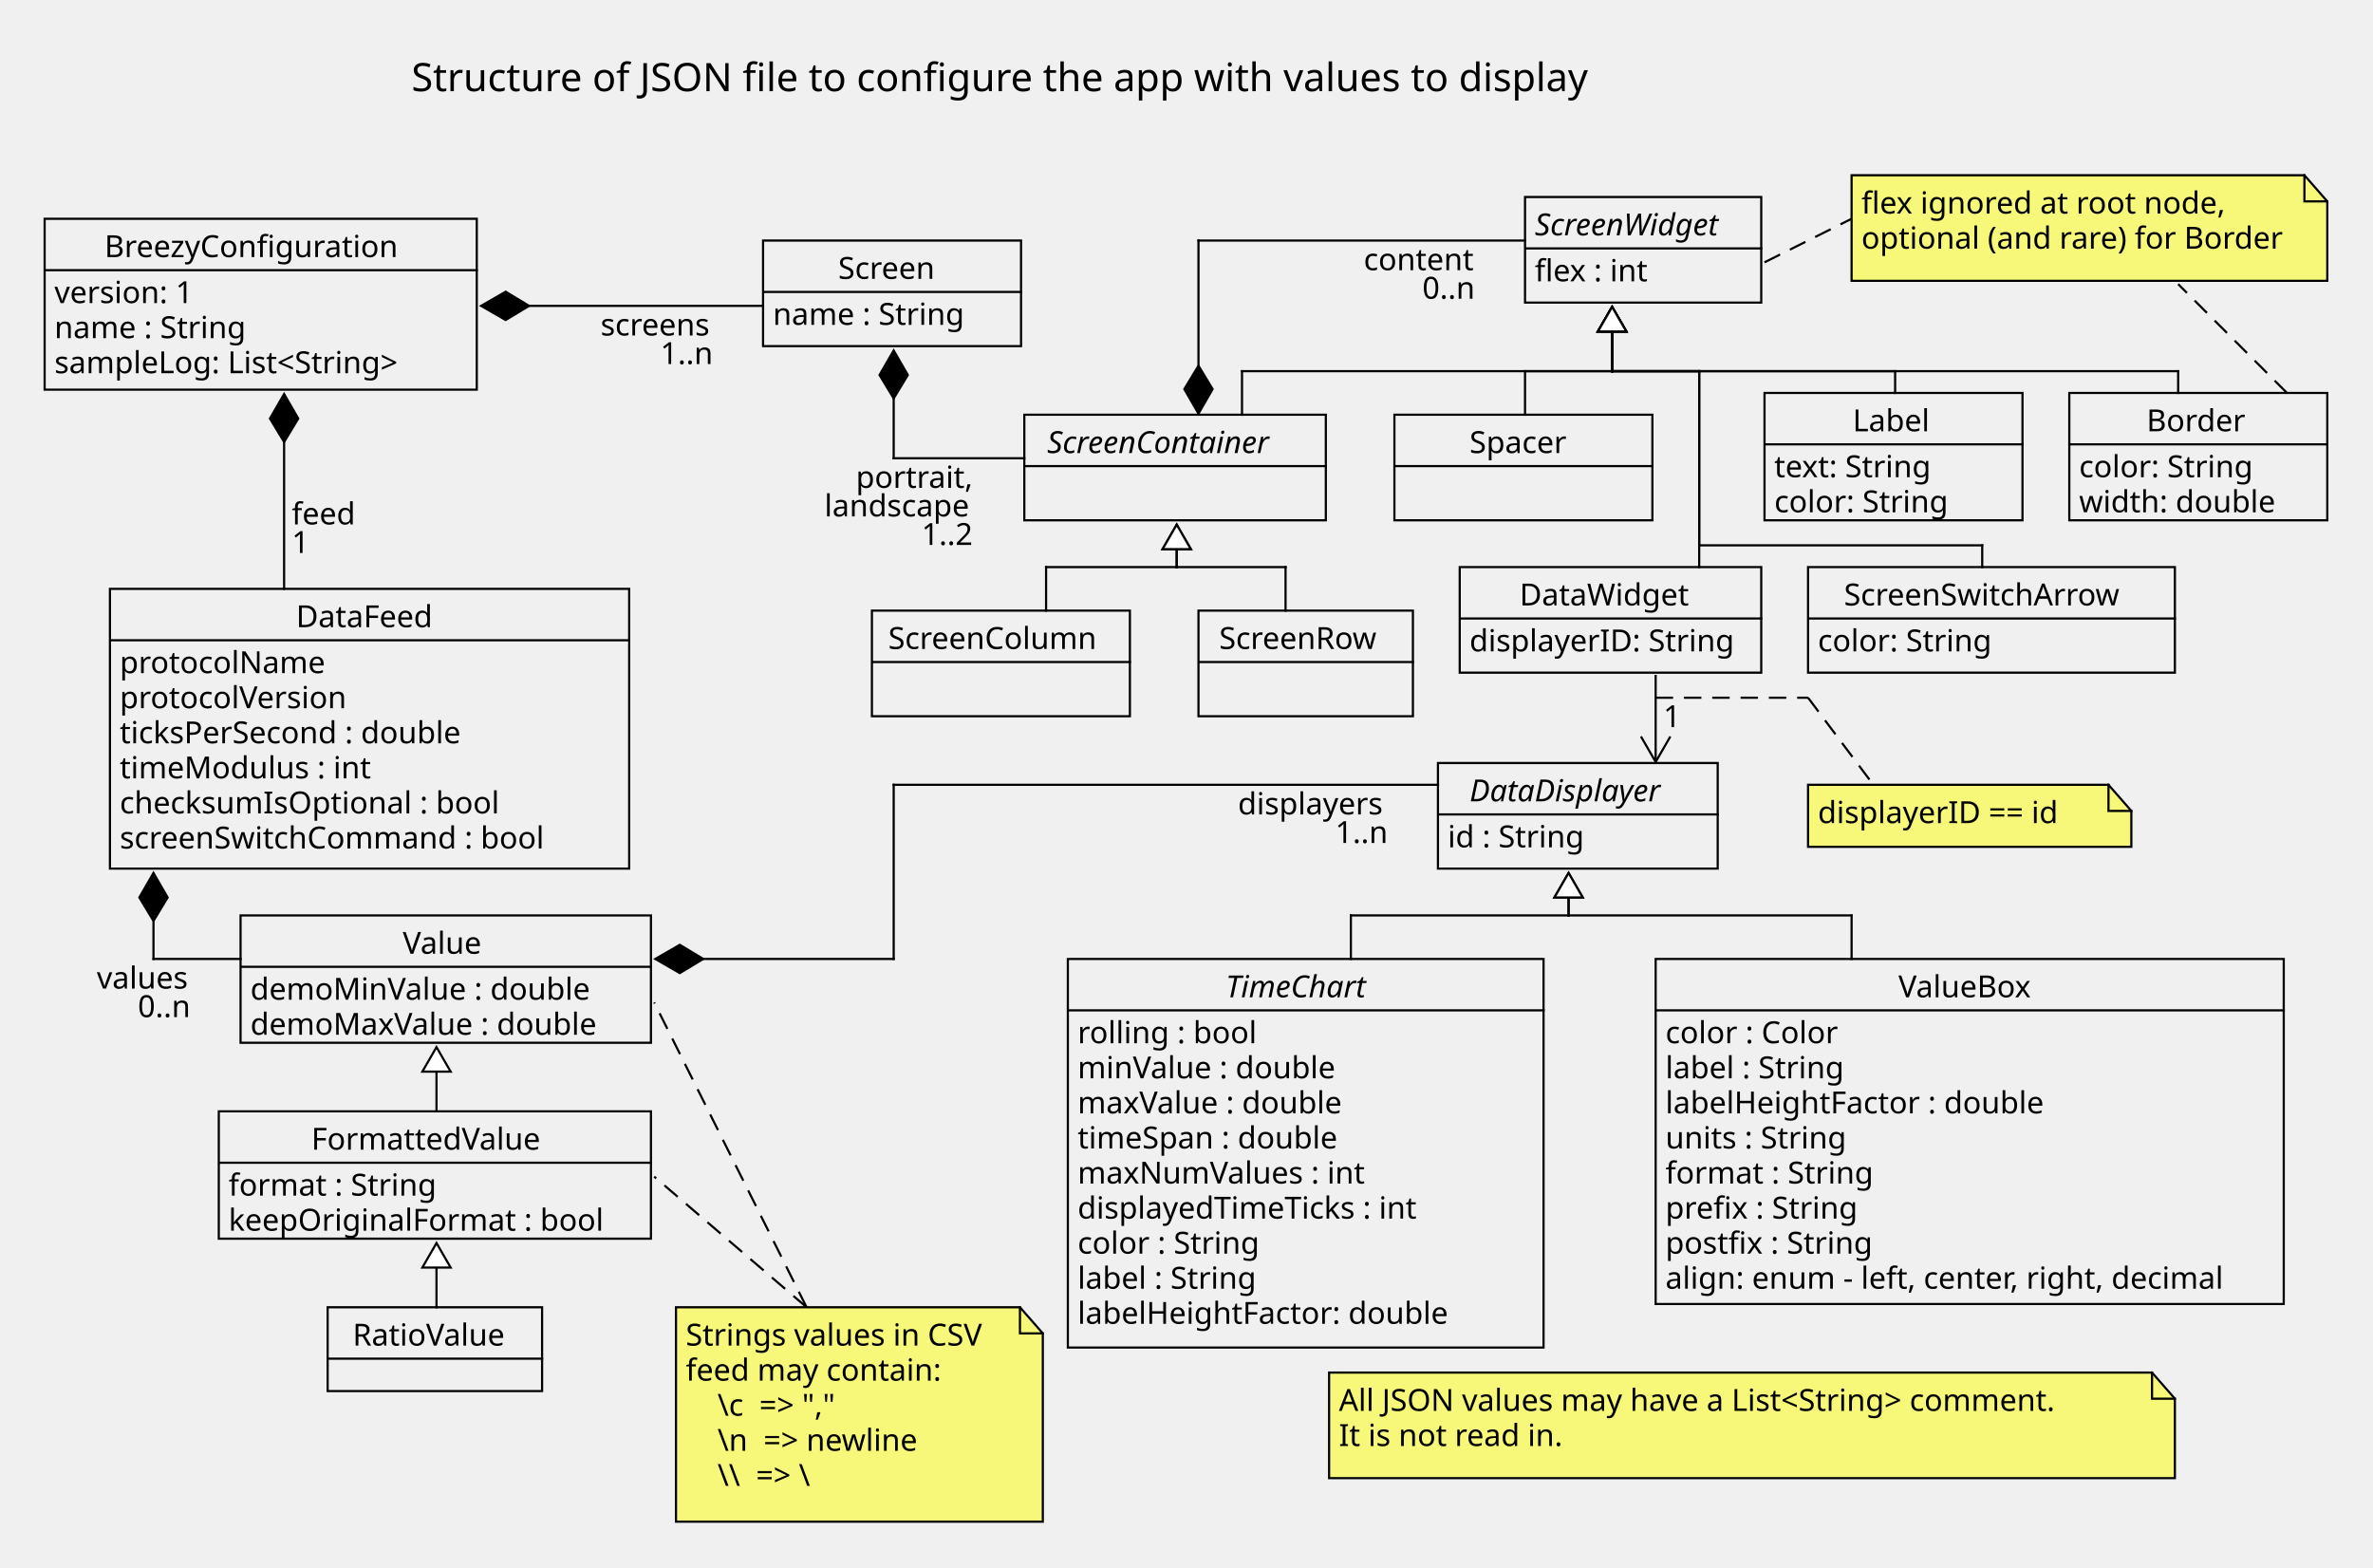
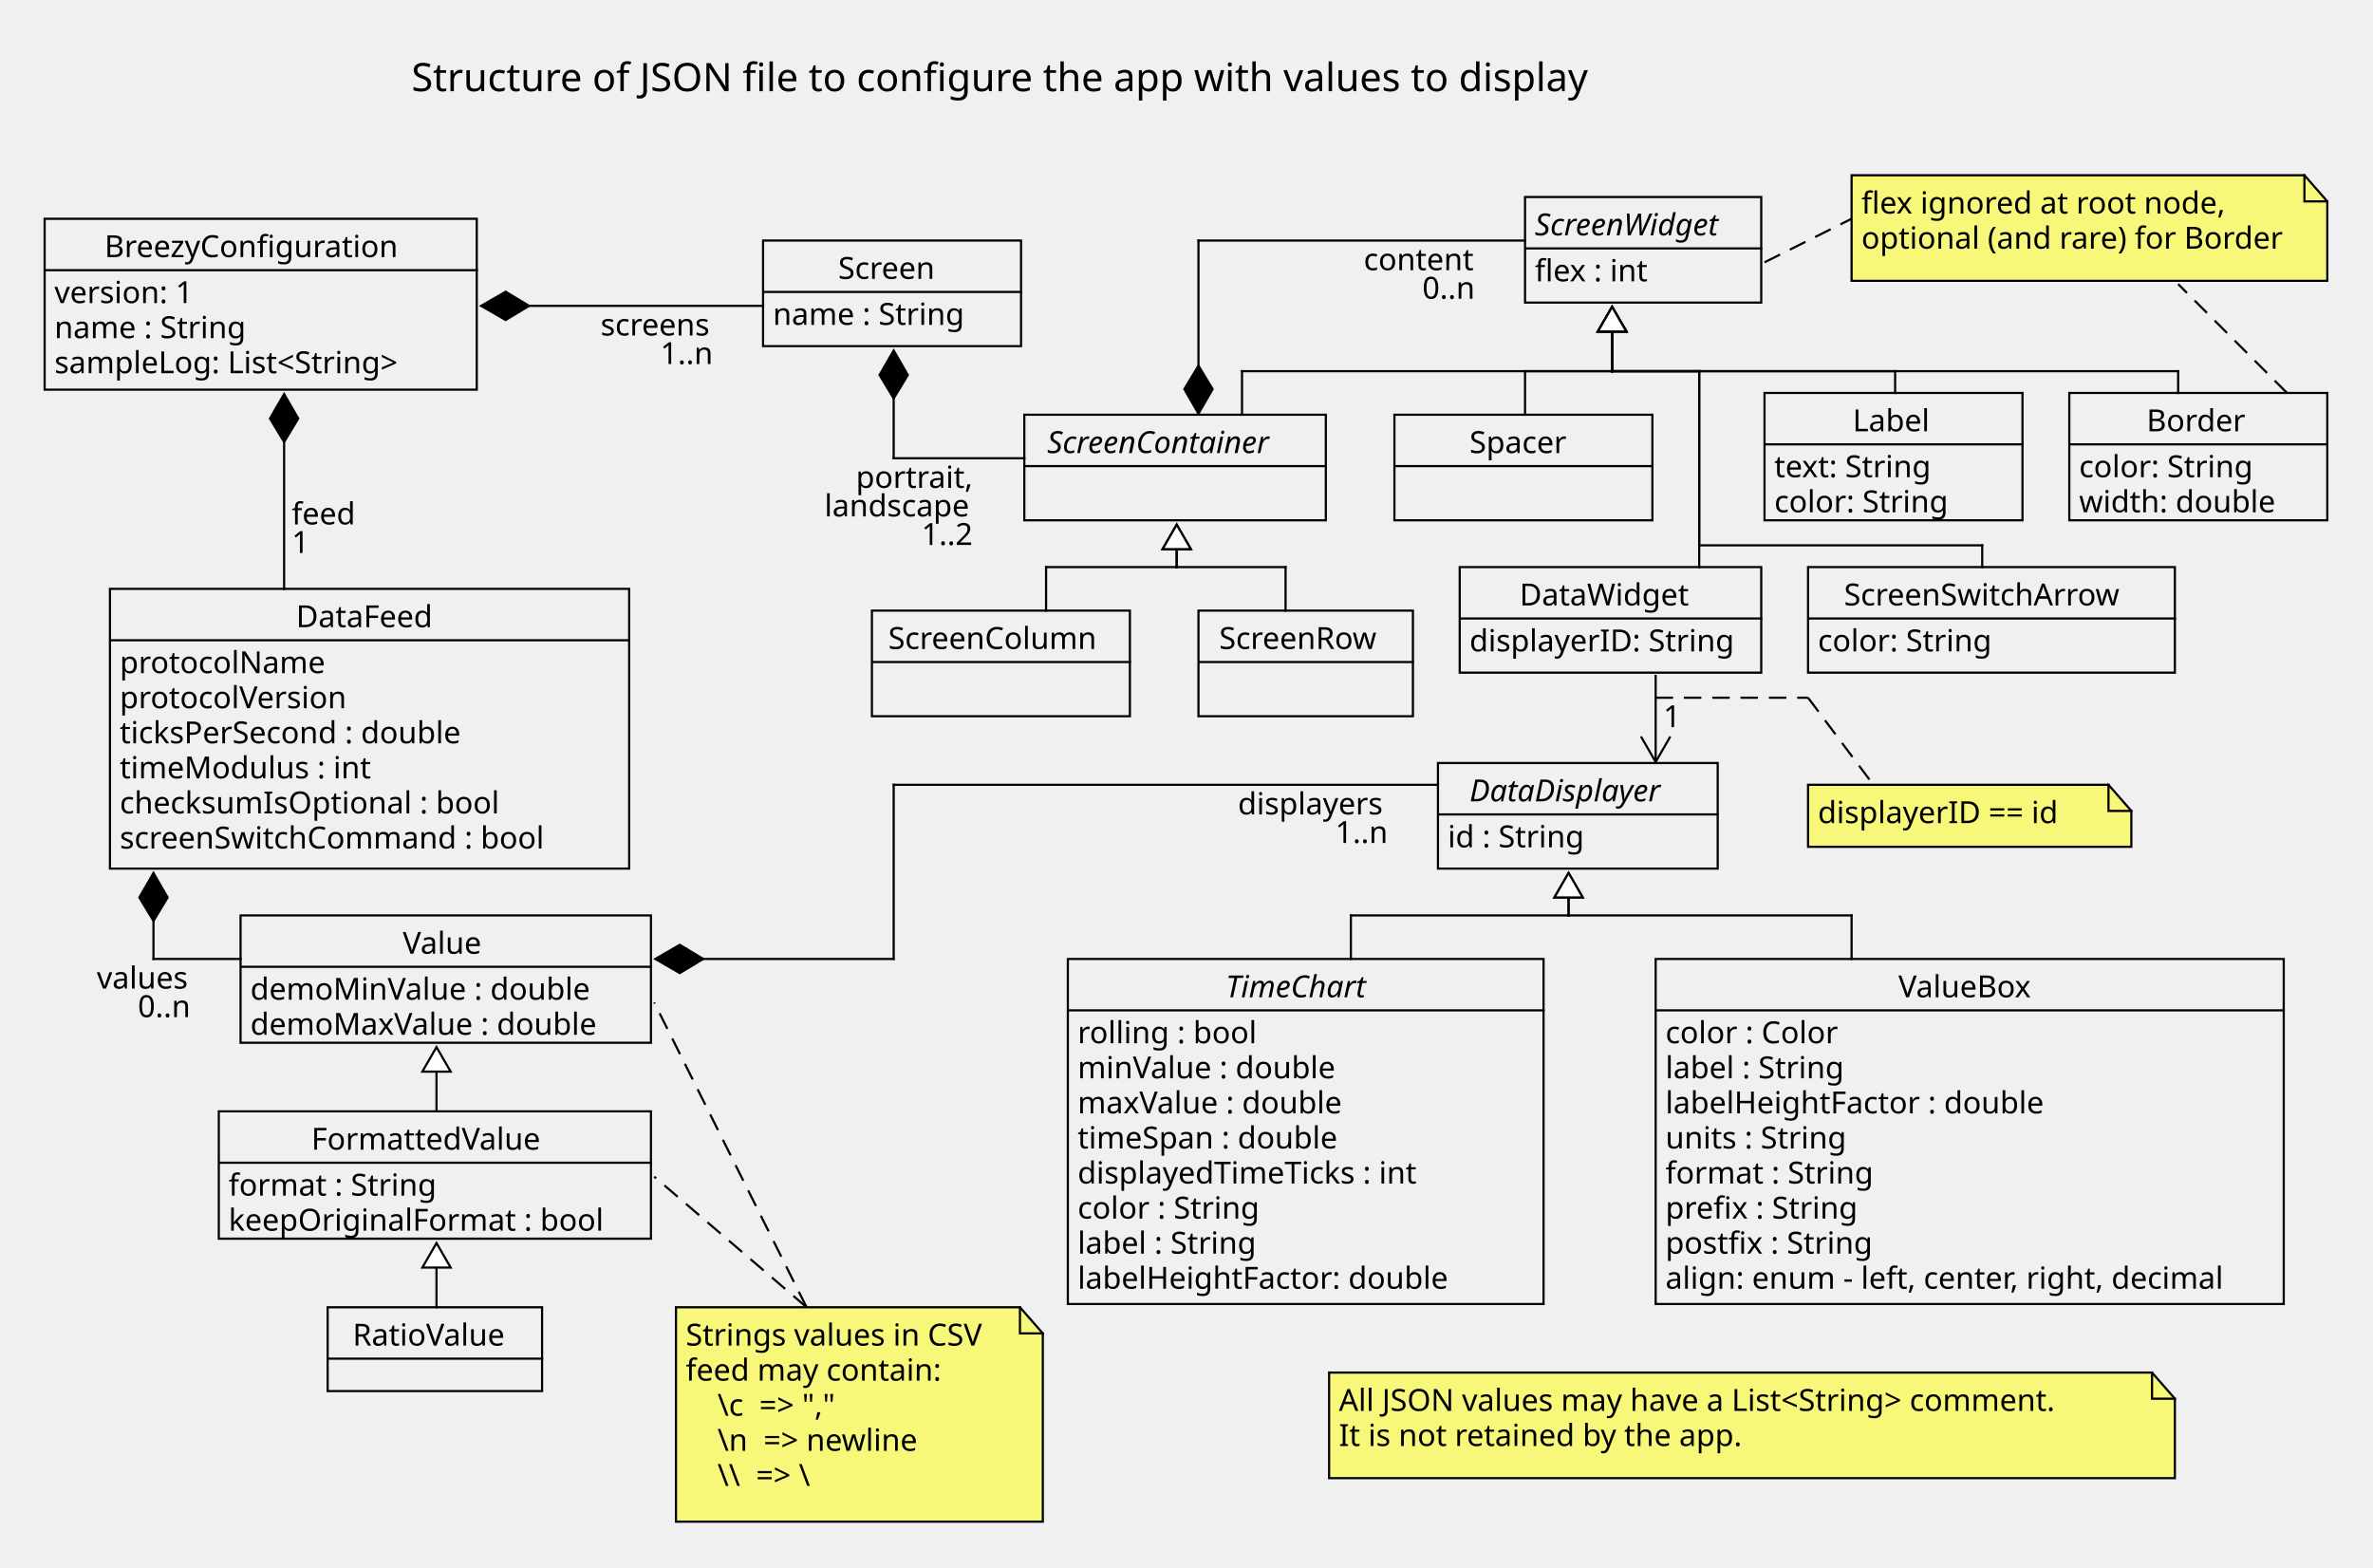
<svg xmlns="http://www.w3.org/2000/svg" fill-opacity="1" color-rendering="auto" color-interpolation="auto" text-rendering="auto" stroke="black" stroke-linecap="square" width="1090" stroke-miterlimit="10" shape-rendering="auto" stroke-opacity="1" fill="black" stroke-dasharray="none" font-weight="normal" stroke-width="1" viewBox="30 0 1090 720" height="720" font-family="'Dialog'" font-style="normal" stroke-linejoin="miter" font-size="12px" stroke-dashoffset="0" image-rendering="auto">
  <defs id="genericDefs" />
  <g>
    <defs id="defs1">
      <clipPath clipPathUnits="userSpaceOnUse" id="clipPath1">
        <path d="M0 0 L2147483647 0 L2147483647 2147483647 L0 2147483647 L0 0 Z" />
      </clipPath>
      <clipPath clipPathUnits="userSpaceOnUse" id="clipPath2">
        <path d="M0 0 L0 100 L170 100 L170 0 Z" />
      </clipPath>
      <clipPath clipPathUnits="userSpaceOnUse" id="clipPath3">
        <path d="M0 0 L0 60 L120 60 L120 0 Z" />
      </clipPath>
      <clipPath clipPathUnits="userSpaceOnUse" id="clipPath4">
        <path d="M0 0 L0 50 L390 50 L390 0 Z" />
      </clipPath>
      <clipPath clipPathUnits="userSpaceOnUse" id="clipPath5">
        <path d="M0 0 L0 60 L190 60 L190 0 Z" />
      </clipPath>
      <clipPath clipPathUnits="userSpaceOnUse" id="clipPath6">
        <path d="M0 0 L0 50 L170 50 L170 0 Z" />
      </clipPath>
      <clipPath clipPathUnits="userSpaceOnUse" id="clipPath7">
        <path d="M0 0 L0 30 L150 30 L150 0 Z" />
      </clipPath>
      <clipPath clipPathUnits="userSpaceOnUse" id="clipPath8">
        <path d="M0 0 L0 40 L100 40 L100 0 Z" />
      </clipPath>
      <clipPath clipPathUnits="userSpaceOnUse" id="clipPath9">
        <path d="M0 0 L0 50 L140 50 L140 0 Z" />
      </clipPath>
      <clipPath clipPathUnits="userSpaceOnUse" id="clipPath10">
        <path d="M0 0 L0 50 L130 50 L130 0 Z" />
      </clipPath>
      <clipPath clipPathUnits="userSpaceOnUse" id="clipPath11">
        <path d="M0 0 L0 50 L220 50 L220 0 Z" />
      </clipPath>
      <clipPath clipPathUnits="userSpaceOnUse" id="clipPath12">
        <path d="M0 0 L0 50 L120 50 L120 0 Z" />
      </clipPath>
      <clipPath clipPathUnits="userSpaceOnUse" id="clipPath13">
        <path d="M0 0 L0 160 L290 160 L290 0 Z" />
      </clipPath>
      <clipPath clipPathUnits="userSpaceOnUse" id="clipPath14">
-         <path d="M0 0 L0 180 L220 180 L220 0 Z" />
+         <path d="M0 0 L0 160 L220 160 L220 0 Z" />
      </clipPath>
      <clipPath clipPathUnits="userSpaceOnUse" id="clipPath15">
        <path d="M0 0 L0 50 L100 50 L100 0 Z" />
      </clipPath>
      <clipPath clipPathUnits="userSpaceOnUse" id="clipPath16">
        <path d="M0 0 L0 50 L110 50 L110 0 Z" />
      </clipPath>
      <clipPath clipPathUnits="userSpaceOnUse" id="clipPath17">
        <path d="M0 0 L0 60 L200 60 L200 0 Z" />
      </clipPath>
      <clipPath clipPathUnits="userSpaceOnUse" id="clipPath18">
        <path d="M0 0 L0 130 L240 130 L240 0 Z" />
      </clipPath>
      <clipPath clipPathUnits="userSpaceOnUse" id="clipPath19">
        <path d="M0 0 L0 40 L680 40 L680 0 Z" />
      </clipPath>
      <clipPath clipPathUnits="userSpaceOnUse" id="clipPath20">
        <path d="M0 0 L0 80 L200 80 L200 0 Z" />
      </clipPath>
      <clipPath clipPathUnits="userSpaceOnUse" id="clipPath21">
        <path d="M0 0 L0 90 L100 90 L100 0 Z" />
      </clipPath>
      <clipPath clipPathUnits="userSpaceOnUse" id="clipPath22">
        <path d="M0 0 L0 170 L100 170 L100 0 Z" />
      </clipPath>
      <clipPath clipPathUnits="userSpaceOnUse" id="clipPath23">
        <path d="M0 0 L0 80 L80 80 L80 0 Z" />
      </clipPath>
      <clipPath clipPathUnits="userSpaceOnUse" id="clipPath24">
        <path d="M0 0 L0 70 L290 70 L290 0 Z" />
      </clipPath>
      <clipPath clipPathUnits="userSpaceOnUse" id="clipPath25">
        <path d="M0 0 L0 60 L30 60 L30 0 Z" />
      </clipPath>
      <clipPath clipPathUnits="userSpaceOnUse" id="clipPath26">
        <path d="M0 0 L0 150 L200 150 L200 0 Z" />
      </clipPath>
      <clipPath clipPathUnits="userSpaceOnUse" id="clipPath27">
        <path d="M0 0 L0 70 L130 70 L130 0 Z" />
      </clipPath>
      <clipPath clipPathUnits="userSpaceOnUse" id="clipPath28">
        <path d="M0 0 L0 150 L70 150 L70 0 Z" />
      </clipPath>
      <clipPath clipPathUnits="userSpaceOnUse" id="clipPath29">
        <path d="M0 0 L0 70 L40 70 L40 0 Z" />
      </clipPath>
      <clipPath clipPathUnits="userSpaceOnUse" id="clipPath30">
        <path d="M0 0 L0 110 L390 110 L390 0 Z" />
      </clipPath>
      <clipPath clipPathUnits="userSpaceOnUse" id="clipPath31">
        <path d="M0 0 L0 70 L160 70 L160 0 Z" />
      </clipPath>
      <clipPath clipPathUnits="userSpaceOnUse" id="clipPath32">
        <path d="M0 0 L0 50 L70 50 L70 0 Z" />
      </clipPath>
      <clipPath clipPathUnits="userSpaceOnUse" id="clipPath33">
        <path d="M0 0 L0 80 L70 80 L70 0 Z" />
      </clipPath>
      <clipPath clipPathUnits="userSpaceOnUse" id="clipPath34">
        <path d="M0 0 L0 110 L120 110 L120 0 Z" />
      </clipPath>
      <clipPath clipPathUnits="userSpaceOnUse" id="clipPath35">
        <path d="M0 0 L0 110 L180 110 L180 0 Z" />
      </clipPath>
      <clipPath clipPathUnits="userSpaceOnUse" id="clipPath36">
        <path d="M0 0 L0 70 L80 70 L80 0 Z" />
      </clipPath>
      <clipPath clipPathUnits="userSpaceOnUse" id="clipPath37">
        <path d="M0 0 L0 70 L90 70 L90 0 Z" />
      </clipPath>
      <clipPath clipPathUnits="userSpaceOnUse" id="clipPath38">
        <path d="M0 0 L0 50 L160 50 L160 0 Z" />
      </clipPath>
      <clipPath clipPathUnits="userSpaceOnUse" id="clipPath39">
        <path d="M0 0 L0 120 L60 120 L60 0 Z" />
      </clipPath>
      <clipPath clipPathUnits="userSpaceOnUse" id="clipPath40">
        <path d="M0 0 L0 90 L90 90 L90 0 Z" />
      </clipPath>
    </defs>
    <g fill="rgb(255,255,0)" fill-opacity="0.49" transform="translate(340,600)" stroke-opacity="0.49" stroke="rgb(255,255,0)">
      <path d="M0.5 0.5 L158.5 0.5 L169 12.5 L169 99 L0.5 99 Z" stroke="none" clip-path="url(#clipPath2)" />
    </g>
    <g transform="translate(340,600)">
      <path fill="none" d="M0.5 0.5 L158.5 0.5 L169 12.5 L169 99 L0.5 99 Z" clip-path="url(#clipPath2)" />
      <path fill="none" d="M158.5 0.5 L158.5 12.5 L169 12.5" clip-path="url(#clipPath2)" />
      <text x="5" font-size="14px" y="18.109" clip-path="url(#clipPath2)" font-family="sans-serif" stroke="none" xml:space="preserve">Strings values in CSV</text>
      <text x="5" font-size="14px" y="34.219" clip-path="url(#clipPath2)" font-family="sans-serif" stroke="none" xml:space="preserve">feed may contain:</text>
      <text x="5" font-size="14px" y="50.328" clip-path="url(#clipPath2)" font-family="sans-serif" stroke="none" xml:space="preserve">    \c  =&gt; ","</text>
      <text x="5" font-size="14px" y="66.438" clip-path="url(#clipPath2)" font-family="sans-serif" stroke="none" xml:space="preserve">    \n  =&gt; newline</text>
      <text x="5" font-size="14px" y="82.547" clip-path="url(#clipPath2)" font-family="sans-serif" stroke="none" xml:space="preserve">    \\  =&gt; \</text>
    </g>
    <g fill="rgb(255,255,255)" fill-opacity="0" transform="translate(980,180)" stroke-opacity="0" stroke="rgb(255,255,255)">
      <rect x="0.5" width="118.5" height="58.5" y="0.5" clip-path="url(#clipPath3)" stroke="none" />
    </g>
    <g transform="translate(980,180)">
      <rect fill="none" x="0.5" width="118.5" height="58.5" y="0.5" clip-path="url(#clipPath3)" />
      <text x="36" font-size="14px" y="18.109" clip-path="url(#clipPath3)" font-family="sans-serif" stroke="none" xml:space="preserve">Border</text>
      <path fill="none" d="M1 24.109 L119 24.109" clip-path="url(#clipPath3)" />
      <text x="5" font-size="14px" y="39.219" clip-path="url(#clipPath3)" font-family="sans-serif" stroke="none" xml:space="preserve">color: String</text>
      <text x="5" font-size="14px" y="55.328" clip-path="url(#clipPath3)" font-family="sans-serif" stroke="none" xml:space="preserve">width: double</text>
    </g>
    <g fill="rgb(255,255,0)" fill-opacity="0.49" transform="translate(640,630)" stroke-opacity="0.49" stroke="rgb(255,255,0)">
      <path d="M0.5 0.5 L378.5 0.5 L389 12.5 L389 49 L0.5 49 Z" stroke="none" clip-path="url(#clipPath4)" />
    </g>
    <g transform="translate(640,630)">
      <path fill="none" d="M0.5 0.5 L378.5 0.5 L389 12.5 L389 49 L0.5 49 Z" clip-path="url(#clipPath4)" />
      <path fill="none" d="M378.5 0.5 L378.5 12.5 L389 12.5" clip-path="url(#clipPath4)" />
      <text x="5" font-size="14px" y="18.109" clip-path="url(#clipPath4)" font-family="sans-serif" stroke="none" xml:space="preserve">All JSON values may have a List&lt;String&gt; comment.</text>
-       <text x="5" font-size="14px" y="34.219" clip-path="url(#clipPath4)" font-family="sans-serif" stroke="none" xml:space="preserve">It is not read in.</text>
+       <text x="5" font-size="14px" y="34.219" clip-path="url(#clipPath4)" font-family="sans-serif" stroke="none" xml:space="preserve">It is not retained by the app.</text>
    </g>
    <g fill="rgb(255,255,255)" fill-opacity="0" transform="translate(140,420)" stroke-opacity="0" stroke="rgb(255,255,255)">
      <rect x="0.5" width="188.5" height="58.5" y="0.5" clip-path="url(#clipPath5)" stroke="none" />
    </g>
    <g transform="translate(140,420)">
      <rect fill="none" x="0.5" width="188.5" height="58.5" y="0.5" clip-path="url(#clipPath5)" />
      <text x="75" font-size="14px" y="18.109" clip-path="url(#clipPath5)" font-family="sans-serif" stroke="none" xml:space="preserve">Value</text>
      <path fill="none" d="M1 24.109 L189 24.109" clip-path="url(#clipPath5)" />
      <text x="5" font-size="14px" y="39.219" clip-path="url(#clipPath5)" font-family="sans-serif" stroke="none" xml:space="preserve">demoMinValue : double</text>
      <text x="5" font-size="14px" y="55.328" clip-path="url(#clipPath5)" font-family="sans-serif" stroke="none" xml:space="preserve">demoMaxValue : double</text>
    </g>
    <g fill="rgb(255,255,255)" fill-opacity="0" transform="translate(860,260)" stroke-opacity="0" stroke="rgb(255,255,255)">
      <rect x="0.5" width="168.5" height="48.5" y="0.5" clip-path="url(#clipPath6)" stroke="none" />
    </g>
    <g transform="translate(860,260)">
      <rect fill="none" x="0.5" width="168.5" height="48.5" y="0.5" clip-path="url(#clipPath6)" />
      <text x="17" font-size="14px" y="18.109" clip-path="url(#clipPath6)" font-family="sans-serif" stroke="none" xml:space="preserve">ScreenSwitchArrow</text>
      <path fill="none" d="M1 24.109 L169 24.109" clip-path="url(#clipPath6)" />
      <text x="5" font-size="14px" y="39.219" clip-path="url(#clipPath6)" font-family="sans-serif" stroke="none" xml:space="preserve">color: String</text>
    </g>
    <g fill="rgb(255,255,0)" fill-opacity="0.49" transform="translate(860,360)" stroke-opacity="0.49" stroke="rgb(255,255,0)">
      <path d="M0.5 0.5 L138.5 0.5 L149 12.5 L149 29 L0.5 29 Z" stroke="none" clip-path="url(#clipPath7)" />
    </g>
    <g transform="translate(860,360)">
      <path fill="none" d="M0.5 0.5 L138.5 0.5 L149 12.5 L149 29 L0.5 29 Z" clip-path="url(#clipPath7)" />
      <path fill="none" d="M138.5 0.5 L138.5 12.5 L149 12.5" clip-path="url(#clipPath7)" />
      <text x="5" font-size="14px" y="18.109" clip-path="url(#clipPath7)" font-family="sans-serif" stroke="none" xml:space="preserve">displayerID == id</text>
    </g>
    <g fill="rgb(255,255,255)" fill-opacity="0" transform="translate(180,600)" stroke-opacity="0" stroke="rgb(255,255,255)">
      <rect x="0.5" width="98.5" height="38.5" y="0.5" clip-path="url(#clipPath8)" stroke="none" />
    </g>
    <g transform="translate(180,600)">
      <rect fill="none" x="0.5" width="98.5" height="38.5" y="0.5" clip-path="url(#clipPath8)" />
      <text x="12" font-size="14px" y="18.109" clip-path="url(#clipPath8)" font-family="sans-serif" stroke="none" xml:space="preserve">RatioValue</text>
      <path fill="none" d="M1 24.109 L99 24.109" clip-path="url(#clipPath8)" />
    </g>
    <g fill="rgb(255,255,255)" fill-opacity="0" transform="translate(700,260)" stroke-opacity="0" stroke="rgb(255,255,255)">
      <rect x="0.5" width="138.5" height="48.5" y="0.5" clip-path="url(#clipPath9)" stroke="none" />
    </g>
    <g transform="translate(700,260)">
      <rect fill="none" x="0.5" width="138.5" height="48.5" y="0.5" clip-path="url(#clipPath9)" />
      <text x="28" font-size="14px" y="18.109" clip-path="url(#clipPath9)" font-family="sans-serif" stroke="none" xml:space="preserve">DataWidget</text>
      <path fill="none" d="M1 24.109 L139 24.109" clip-path="url(#clipPath9)" />
      <text x="5" font-size="14px" y="39.219" clip-path="url(#clipPath9)" font-family="sans-serif" stroke="none" xml:space="preserve">displayerID: String</text>
    </g>
    <g fill="rgb(255,255,255)" fill-opacity="0" transform="translate(690,350)" stroke-opacity="0" stroke="rgb(255,255,255)">
      <rect x="0.5" width="128.5" height="48.5" y="0.5" clip-path="url(#clipPath10)" stroke="none" />
    </g>
    <g transform="translate(690,350)">
      <rect fill="none" x="0.5" width="128.5" height="48.5" y="0.5" clip-path="url(#clipPath10)" />
      <text x="15" font-size="14px" y="18.109" clip-path="url(#clipPath10)" font-family="sans-serif" font-style="italic" stroke="none" xml:space="preserve">DataDisplayer</text>
      <path fill="none" d="M1 24.109 L129 24.109" clip-path="url(#clipPath10)" />
      <text x="5" font-size="14px" y="39.219" clip-path="url(#clipPath10)" font-family="sans-serif" stroke="none" xml:space="preserve">id : String</text>
    </g>
    <g fill="rgb(255,255,0)" fill-opacity="0.49" transform="translate(880,80)" stroke-opacity="0.49" stroke="rgb(255,255,0)">
      <path d="M0.5 0.5 L208.5 0.5 L219 12.5 L219 49 L0.5 49 Z" stroke="none" clip-path="url(#clipPath11)" />
    </g>
    <g transform="translate(880,80)">
      <path fill="none" d="M0.5 0.5 L208.5 0.5 L219 12.5 L219 49 L0.5 49 Z" clip-path="url(#clipPath11)" />
      <path fill="none" d="M208.5 0.5 L208.5 12.5 L219 12.5" clip-path="url(#clipPath11)" />
      <text x="5" font-size="14px" y="18.109" clip-path="url(#clipPath11)" font-family="sans-serif" stroke="none" xml:space="preserve">flex ignored at root node,</text>
      <text x="5" font-size="14px" y="34.219" clip-path="url(#clipPath11)" font-family="sans-serif" stroke="none" xml:space="preserve">optional (and rare) for Border</text>
    </g>
    <g fill="rgb(255,255,255)" fill-opacity="0" transform="translate(670,190)" stroke-opacity="0" stroke="rgb(255,255,255)">
      <rect x="0.5" width="118.5" height="48.5" y="0.5" clip-path="url(#clipPath12)" stroke="none" />
    </g>
    <g transform="translate(670,190)">
      <rect fill="none" x="0.5" width="118.5" height="48.5" y="0.5" clip-path="url(#clipPath12)" />
      <text x="35" font-size="14px" y="18.109" clip-path="url(#clipPath12)" font-family="sans-serif" stroke="none" xml:space="preserve">Spacer</text>
      <path fill="none" d="M1 24.109 L119 24.109" clip-path="url(#clipPath12)" />
    </g>
    <g fill="rgb(255,255,255)" fill-opacity="0" transform="translate(840,180)" stroke-opacity="0" stroke="rgb(255,255,255)">
      <rect x="0.5" width="118.5" height="58.5" y="0.5" clip-path="url(#clipPath3)" stroke="none" />
    </g>
    <g transform="translate(840,180)">
      <rect fill="none" x="0.5" width="118.5" height="58.5" y="0.5" clip-path="url(#clipPath3)" />
      <text x="41" font-size="14px" y="18.109" clip-path="url(#clipPath3)" font-family="sans-serif" stroke="none" xml:space="preserve">Label</text>
      <path fill="none" d="M1 24.109 L119 24.109" clip-path="url(#clipPath3)" />
      <text x="5" font-size="14px" y="39.219" clip-path="url(#clipPath3)" font-family="sans-serif" stroke="none" xml:space="preserve">text: String</text>
      <text x="5" font-size="14px" y="55.328" clip-path="url(#clipPath3)" font-family="sans-serif" stroke="none" xml:space="preserve">color: String</text>
    </g>
    <g fill="rgb(255,255,255)" fill-opacity="0" transform="translate(790,440)" stroke-opacity="0" stroke="rgb(255,255,255)">
      <rect x="0.5" width="288.5" height="158.5" y="0.5" clip-path="url(#clipPath13)" stroke="none" />
    </g>
    <g transform="translate(790,440)">
      <rect fill="none" x="0.5" width="288.5" height="158.5" y="0.5" clip-path="url(#clipPath13)" />
      <text x="112" font-size="14px" y="18.109" clip-path="url(#clipPath13)" font-family="sans-serif" stroke="none" xml:space="preserve">ValueBox</text>
      <path fill="none" d="M1 24.109 L289 24.109" clip-path="url(#clipPath13)" />
      <text x="5" font-size="14px" y="39.219" clip-path="url(#clipPath13)" font-family="sans-serif" stroke="none" xml:space="preserve">color : Color</text>
      <text x="5" font-size="14px" y="55.328" clip-path="url(#clipPath13)" font-family="sans-serif" stroke="none" xml:space="preserve">label : String</text>
      <text x="5" font-size="14px" y="71.438" clip-path="url(#clipPath13)" font-family="sans-serif" stroke="none" xml:space="preserve">labelHeightFactor : double</text>
      <text x="5" font-size="14px" y="87.547" clip-path="url(#clipPath13)" font-family="sans-serif" stroke="none" xml:space="preserve">units : String</text>
      <text x="5" font-size="14px" y="103.656" clip-path="url(#clipPath13)" font-family="sans-serif" stroke="none" xml:space="preserve">format : String</text>
      <text x="5" font-size="14px" y="119.766" clip-path="url(#clipPath13)" font-family="sans-serif" stroke="none" xml:space="preserve">prefix : String</text>
      <text x="5" font-size="14px" y="135.875" clip-path="url(#clipPath13)" font-family="sans-serif" stroke="none" xml:space="preserve">postfix : String</text>
      <text x="5" font-size="14px" y="151.984" clip-path="url(#clipPath13)" font-family="sans-serif" stroke="none" xml:space="preserve">align: enum - left, center, right, decimal</text>
    </g>
    <g fill="rgb(255,255,255)" fill-opacity="0" transform="translate(520,440)" stroke-opacity="0" stroke="rgb(255,255,255)">
-       <rect x="0.5" width="218.5" height="178.5" y="0.5" clip-path="url(#clipPath14)" stroke="none" />
+       <rect x="0.5" width="218.5" height="158.5" y="0.5" clip-path="url(#clipPath14)" stroke="none" />
    </g>
    <g transform="translate(520,440)">
-       <rect fill="none" x="0.5" width="218.5" height="178.5" y="0.5" clip-path="url(#clipPath14)" />
+       <rect fill="none" x="0.5" width="218.5" height="158.5" y="0.5" clip-path="url(#clipPath14)" />
      <text x="73" font-size="14px" y="18.109" clip-path="url(#clipPath14)" font-family="sans-serif" font-style="italic" stroke="none" xml:space="preserve">TimeChart</text>
      <path fill="none" d="M1 24.109 L219 24.109" clip-path="url(#clipPath14)" />
      <text x="5" font-size="14px" y="39.219" clip-path="url(#clipPath14)" font-family="sans-serif" stroke="none" xml:space="preserve">rolling : bool</text>
      <text x="5" font-size="14px" y="55.328" clip-path="url(#clipPath14)" font-family="sans-serif" stroke="none" xml:space="preserve">minValue : double</text>
      <text x="5" font-size="14px" y="71.438" clip-path="url(#clipPath14)" font-family="sans-serif" stroke="none" xml:space="preserve">maxValue : double</text>
      <text x="5" font-size="14px" y="87.547" clip-path="url(#clipPath14)" font-family="sans-serif" stroke="none" xml:space="preserve">timeSpan : double</text>
-       <text x="5" font-size="14px" y="103.656" clip-path="url(#clipPath14)" font-family="sans-serif" stroke="none" xml:space="preserve">maxNumValues : int</text>
-       <text x="5" font-size="14px" y="119.766" clip-path="url(#clipPath14)" font-family="sans-serif" stroke="none" xml:space="preserve">displayedTimeTicks : int</text>
-       <text x="5" font-size="14px" y="135.875" clip-path="url(#clipPath14)" font-family="sans-serif" stroke="none" xml:space="preserve">color : String</text>
-       <text x="5" font-size="14px" y="151.984" clip-path="url(#clipPath14)" font-family="sans-serif" stroke="none" xml:space="preserve">label : String</text>
-       <text x="5" font-size="14px" y="168.094" clip-path="url(#clipPath14)" font-family="sans-serif" stroke="none" xml:space="preserve">labelHeightFactor: double</text>
+       <text x="5" font-size="14px" y="103.656" clip-path="url(#clipPath14)" font-family="sans-serif" stroke="none" xml:space="preserve">displayedTimeTicks : int</text>
+       <text x="5" font-size="14px" y="119.766" clip-path="url(#clipPath14)" font-family="sans-serif" stroke="none" xml:space="preserve">color : String</text>
+       <text x="5" font-size="14px" y="135.875" clip-path="url(#clipPath14)" font-family="sans-serif" stroke="none" xml:space="preserve">label : String</text>
+       <text x="5" font-size="14px" y="151.984" clip-path="url(#clipPath14)" font-family="sans-serif" stroke="none" xml:space="preserve">labelHeightFactor: double</text>
    </g>
    <g fill="rgb(255,255,255)" fill-opacity="0" transform="translate(500,190)" stroke-opacity="0" stroke="rgb(255,255,255)">
      <rect x="0.5" width="138.5" height="48.5" y="0.5" clip-path="url(#clipPath9)" stroke="none" />
    </g>
    <g transform="translate(500,190)">
      <rect fill="none" x="0.5" width="138.5" height="48.5" y="0.5" clip-path="url(#clipPath9)" />
      <text x="11" font-size="14px" y="18.109" clip-path="url(#clipPath9)" font-family="sans-serif" font-style="italic" stroke="none" xml:space="preserve">ScreenContainer</text>
      <path fill="none" d="M1 24.109 L139 24.109" clip-path="url(#clipPath9)" />
    </g>
    <g fill="rgb(255,255,255)" fill-opacity="0" transform="translate(430,280)" stroke-opacity="0" stroke="rgb(255,255,255)">
      <rect x="0.5" width="118.5" height="48.5" y="0.5" clip-path="url(#clipPath12)" stroke="none" />
    </g>
    <g transform="translate(430,280)">
      <rect fill="none" x="0.5" width="118.5" height="48.5" y="0.5" clip-path="url(#clipPath12)" />
      <text x="8" font-size="14px" y="18.109" clip-path="url(#clipPath12)" font-family="sans-serif" stroke="none" xml:space="preserve">ScreenColumn</text>
      <path fill="none" d="M1 24.109 L119 24.109" clip-path="url(#clipPath12)" />
    </g>
    <g fill="rgb(255,255,255)" fill-opacity="0" transform="translate(580,280)" stroke-opacity="0" stroke="rgb(255,255,255)">
      <rect x="0.5" width="98.5" height="48.5" y="0.5" clip-path="url(#clipPath15)" stroke="none" />
    </g>
    <g transform="translate(580,280)">
      <rect fill="none" x="0.5" width="98.5" height="48.5" y="0.5" clip-path="url(#clipPath15)" />
      <text x="10" font-size="14px" y="18.109" clip-path="url(#clipPath15)" font-family="sans-serif" stroke="none" xml:space="preserve">ScreenRow</text>
      <path fill="none" d="M1 24.109 L99 24.109" clip-path="url(#clipPath15)" />
    </g>
    <g fill="rgb(255,255,255)" fill-opacity="0" transform="translate(730,90)" stroke-opacity="0" stroke="rgb(255,255,255)">
      <rect x="0.5" width="108.5" height="48.5" y="0.5" clip-path="url(#clipPath16)" stroke="none" />
    </g>
    <g transform="translate(730,90)">
      <rect fill="none" x="0.5" width="108.5" height="48.5" y="0.5" clip-path="url(#clipPath16)" />
      <text x="5" font-size="14px" y="18.109" clip-path="url(#clipPath16)" font-family="sans-serif" font-style="italic" stroke="none" xml:space="preserve">ScreenWidget</text>
      <path fill="none" d="M1 24.109 L109 24.109" clip-path="url(#clipPath16)" />
      <text x="5" font-size="14px" y="39.219" clip-path="url(#clipPath16)" font-family="sans-serif" stroke="none" xml:space="preserve">flex : int</text>
    </g>
    <g fill="rgb(255,255,255)" fill-opacity="0" transform="translate(130,510)" stroke-opacity="0" stroke="rgb(255,255,255)">
      <rect x="0.5" width="198.5" height="58.5" y="0.5" clip-path="url(#clipPath17)" stroke="none" />
    </g>
    <g transform="translate(130,510)">
      <rect fill="none" x="0.5" width="198.5" height="58.5" y="0.5" clip-path="url(#clipPath17)" />
      <text x="43" font-size="14px" y="18.109" clip-path="url(#clipPath17)" font-family="sans-serif" stroke="none" xml:space="preserve">FormattedValue</text>
      <path fill="none" d="M1 24.109 L199 24.109" clip-path="url(#clipPath17)" />
      <text x="5" font-size="14px" y="39.219" clip-path="url(#clipPath17)" font-family="sans-serif" stroke="none" xml:space="preserve">format : String</text>
      <text x="5" font-size="14px" y="55.328" clip-path="url(#clipPath17)" font-family="sans-serif" stroke="none" xml:space="preserve">keepOriginalFormat : bool</text>
    </g>
    <g fill="rgb(255,255,255)" fill-opacity="0" transform="translate(80,270)" stroke-opacity="0" stroke="rgb(255,255,255)">
      <rect x="0.5" width="238.5" height="128.5" y="0.5" clip-path="url(#clipPath18)" stroke="none" />
    </g>
    <g transform="translate(80,270)">
      <rect fill="none" x="0.5" width="238.5" height="128.5" y="0.5" clip-path="url(#clipPath18)" />
      <text x="86" font-size="14px" y="18.109" clip-path="url(#clipPath18)" font-family="sans-serif" stroke="none" xml:space="preserve">DataFeed</text>
      <path fill="none" d="M1 24.109 L239 24.109" clip-path="url(#clipPath18)" />
      <text x="5" font-size="14px" y="39.219" clip-path="url(#clipPath18)" font-family="sans-serif" stroke="none" xml:space="preserve">protocolName</text>
      <text x="5" font-size="14px" y="55.328" clip-path="url(#clipPath18)" font-family="sans-serif" stroke="none" xml:space="preserve">protocolVersion</text>
      <text x="5" font-size="14px" y="71.438" clip-path="url(#clipPath18)" font-family="sans-serif" stroke="none" xml:space="preserve">ticksPerSecond : double</text>
      <text x="5" font-size="14px" y="87.547" clip-path="url(#clipPath18)" font-family="sans-serif" stroke="none" xml:space="preserve">timeModulus : int</text>
      <text x="5" font-size="14px" y="103.656" clip-path="url(#clipPath18)" font-family="sans-serif" stroke="none" xml:space="preserve">checksumIsOptional : bool</text>
      <text x="5" font-size="14px" y="119.766" clip-path="url(#clipPath18)" font-family="sans-serif" stroke="none" xml:space="preserve">screenSwitchCommand : bool</text>
    </g>
    <g fill="rgb(255,255,255)" fill-opacity="0" transform="translate(380,110)" stroke-opacity="0" stroke="rgb(255,255,255)">
      <rect x="0.5" width="118.5" height="48.5" y="0.5" clip-path="url(#clipPath12)" stroke="none" />
    </g>
    <g transform="translate(380,110)">
      <rect fill="none" x="0.5" width="118.5" height="48.5" y="0.5" clip-path="url(#clipPath12)" />
      <text x="35" font-size="14px" y="18.109" clip-path="url(#clipPath12)" font-family="sans-serif" stroke="none" xml:space="preserve">Screen</text>
      <path fill="none" d="M1 24.109 L119 24.109" clip-path="url(#clipPath12)" />
      <text x="5" font-size="14px" y="39.219" clip-path="url(#clipPath12)" font-family="sans-serif" stroke="none" xml:space="preserve">name : String</text>
    </g>
    <g fill="rgb(255,255,255)" fill-opacity="0" transform="translate(170,20)" stroke-opacity="0" stroke="rgb(255,255,255)">
      <rect x="0.5" width="678.5" height="38.5" y="0.5" clip-path="url(#clipPath19)" stroke="none" />
    </g>
    <g font-family="sans-serif" font-size="18px" transform="translate(170,20)">
      <text x="49" xml:space="preserve" y="21.875" clip-path="url(#clipPath19)" stroke="none">Structure of JSON file to configure the app with values to display</text>
    </g>
    <g fill="rgb(255,255,255)" fill-opacity="0" transform="translate(50,100)" stroke-opacity="0" stroke="rgb(255,255,255)">
      <rect x="0.5" width="198.5" height="78.5" y="0.5" clip-path="url(#clipPath20)" stroke="none" />
    </g>
    <g transform="translate(50,100)">
      <rect fill="none" x="0.5" width="198.5" height="78.5" y="0.5" clip-path="url(#clipPath20)" />
      <text x="28" font-size="14px" y="18.109" clip-path="url(#clipPath20)" font-family="sans-serif" stroke="none" xml:space="preserve">BreezyConfiguration</text>
      <path fill="none" d="M1 24.109 L199 24.109" clip-path="url(#clipPath20)" />
      <text x="5" font-size="14px" y="39.219" clip-path="url(#clipPath20)" font-family="sans-serif" stroke="none" xml:space="preserve">version: 1</text>
      <text x="5" font-size="14px" y="55.328" clip-path="url(#clipPath20)" font-family="sans-serif" stroke="none" xml:space="preserve">name : String</text>
      <text x="5" font-size="14px" y="71.438" clip-path="url(#clipPath20)" font-family="sans-serif" stroke="none" xml:space="preserve">sampleLog: List&lt;String&gt;</text>
    </g>
    <g stroke-dasharray="8,5" stroke-miterlimit="5" transform="translate(320,530)" stroke-linecap="butt">
      <path fill="none" d="M80.5 70.5 L10.5 10.5" clip-path="url(#clipPath21)" />
    </g>
    <g stroke-dasharray="8,5" stroke-miterlimit="5" transform="translate(320,450)" stroke-linecap="butt">
      <path fill="none" d="M80.5 150.5 L10.5 10.5" clip-path="url(#clipPath22)" />
    </g>
    <g stroke-dasharray="8,5" stroke-miterlimit="5" transform="translate(1020,120)" stroke-linecap="butt">
      <path fill="none" d="M60.5 60.5 L10.5 10.5" clip-path="url(#clipPath23)" />
    </g>
    <g transform="translate(760,130)">
      <path fill="none" d="M10.5 11.5 L10.5 40.5" clip-path="url(#clipPath24)" />
      <path fill="none" d="M10.5 40.5 L270.5 40.5" clip-path="url(#clipPath24)" />
      <path fill="none" d="M270.5 40.5 L270.5 50.5" clip-path="url(#clipPath24)" />
      <path fill="white" d="M4 22.258 L10.5 11 L17 22.258 Z" clip-path="url(#clipPath24)" stroke="none" />
      <path fill="none" d="M4 22.258 L10.5 11 L17 22.258 Z" clip-path="url(#clipPath24)" />
    </g>
    <g transform="translate(220,470)">
      <path fill="none" d="M10.5 11.5 L10.5 40.5" clip-path="url(#clipPath25)" />
      <path fill="white" d="M4 22.258 L10.5 11 L17 22.258 Z" clip-path="url(#clipPath25)" stroke="none" />
      <path fill="none" d="M4 22.258 L10.5 11 L17 22.258 Z" clip-path="url(#clipPath25)" />
    </g>
    <g transform="translate(760,130)">
      <path fill="none" d="M10.5 11.5 L10.5 40.5" clip-path="url(#clipPath26)" />
      <path fill="none" d="M10.5 40.5 L50.5 40.5" clip-path="url(#clipPath26)" />
      <path fill="none" d="M50.5 40.5 L50.5 120.5" clip-path="url(#clipPath26)" />
      <path fill="none" d="M50.5 120.5 L180.5 120.5" clip-path="url(#clipPath26)" />
      <path fill="none" d="M180.5 120.5 L180.5 130.5" clip-path="url(#clipPath26)" />
      <path fill="white" d="M4 22.258 L10.5 11 L17 22.258 Z" clip-path="url(#clipPath26)" stroke="none" />
      <path fill="none" d="M4 22.258 L10.5 11 L17 22.258 Z" clip-path="url(#clipPath26)" />
    </g>
    <g stroke-dasharray="8,5" stroke-miterlimit="5" transform="translate(780,310)" stroke-linecap="butt">
      <path fill="none" d="M10.5 10.5 L80.5 10.5" clip-path="url(#clipPath27)" />
      <path fill="none" d="M80.5 10.5 L110.5 50.5" clip-path="url(#clipPath27)" />
    </g>
    <g transform="translate(220,560)">
      <path fill="none" d="M10.5 11.5 L10.5 40.5" clip-path="url(#clipPath25)" />
      <path fill="white" d="M4 22.258 L10.5 11 L17 22.258 Z" clip-path="url(#clipPath25)" stroke="none" />
      <path fill="none" d="M4 22.258 L10.5 11 L17 22.258 Z" clip-path="url(#clipPath25)" />
    </g>
    <g transform="translate(760,130)">
      <path fill="none" d="M10.5 11.5 L10.5 40.5" clip-path="url(#clipPath28)" />
      <path fill="none" d="M10.5 40.5 L50.5 40.5" clip-path="url(#clipPath28)" />
      <path fill="none" d="M50.5 40.5 L50.5 130.5" clip-path="url(#clipPath28)" />
      <path fill="white" d="M4 22.258 L10.5 11 L17 22.258 Z" clip-path="url(#clipPath28)" stroke="none" />
      <path fill="none" d="M4 22.258 L10.5 11 L17 22.258 Z" clip-path="url(#clipPath28)" />
    </g>
    <g transform="translate(780,300)">
      <path fill="none" d="M10.5 49.5 L10.5 10.5" clip-path="url(#clipPath29)" />
      <path fill="none" d="M17 38.742 L10.5 50 L4 38.742" clip-path="url(#clipPath29)" />
      <text x="14" font-size="14px" y="34" clip-path="url(#clipPath29)" font-family="sans-serif" stroke="none" xml:space="preserve">1</text>
    </g>
    <g transform="translate(320,350)">
      <path fill="none" d="M11.5 90.5 L120.5 90.5" clip-path="url(#clipPath30)" />
      <path fill="none" d="M120.5 90.5 L120.5 10.5" clip-path="url(#clipPath30)" />
      <path fill="none" d="M120.5 10.5 L370.5 10.5" clip-path="url(#clipPath30)" />
      <path d="M22.258 97 L11 90.5 L22.258 84 L33.017 90.5 Z" clip-path="url(#clipPath30)" stroke="none" />
      <path fill="none" d="M22.258 97 L11 90.5 L22.258 84 L33.017 90.5 Z" clip-path="url(#clipPath30)" />
      <text x="278.626" font-size="14px" y="24.109" clip-path="url(#clipPath30)" font-family="sans-serif" stroke="none" xml:space="preserve">displayers</text>
      <text x="323.319" font-size="14px" y="37.219" clip-path="url(#clipPath30)" font-family="sans-serif" stroke="none" xml:space="preserve">1..n</text>
    </g>
    <g transform="translate(740,390)">
      <path fill="none" d="M10.5 11.5 L10.5 30.5" clip-path="url(#clipPath31)" />
      <path fill="none" d="M10.5 30.5 L140.5 30.5" clip-path="url(#clipPath31)" />
      <path fill="none" d="M140.5 30.5 L140.5 50.5" clip-path="url(#clipPath31)" />
      <path fill="white" d="M4 22.258 L10.5 11 L17 22.258 Z" clip-path="url(#clipPath31)" stroke="none" />
      <path fill="none" d="M4 22.258 L10.5 11 L17 22.258 Z" clip-path="url(#clipPath31)" />
    </g>
    <g transform="translate(640,390)">
      <path fill="none" d="M110.5 11.5 L110.5 30.5" clip-path="url(#clipPath27)" />
      <path fill="none" d="M110.5 30.5 L10.5 30.5" clip-path="url(#clipPath27)" />
      <path fill="none" d="M10.5 30.5 L10.5 50.5" clip-path="url(#clipPath27)" />
      <path fill="white" d="M104 22.258 L110.5 11 L117 22.258 Z" clip-path="url(#clipPath27)" stroke="none" />
      <path fill="none" d="M104 22.258 L110.5 11 L117 22.258 Z" clip-path="url(#clipPath27)" />
    </g>
    <g stroke-dasharray="8,5" stroke-miterlimit="5" transform="translate(830,90)" stroke-linecap="butt">
      <path fill="none" d="M10.5 30.5 L50.5 10.5" clip-path="url(#clipPath32)" />
    </g>
    <g transform="translate(760,130)">
      <path fill="none" d="M10.5 11.5 L10.5 40.5" clip-path="url(#clipPath31)" />
      <path fill="none" d="M10.5 40.5 L140.5 40.5" clip-path="url(#clipPath31)" />
      <path fill="none" d="M140.5 40.5 L140.5 50.5" clip-path="url(#clipPath31)" />
      <path fill="white" d="M4 22.258 L10.5 11 L17 22.258 Z" clip-path="url(#clipPath31)" stroke="none" />
      <path fill="none" d="M4 22.258 L10.5 11 L17 22.258 Z" clip-path="url(#clipPath31)" />
    </g>
    <g transform="translate(720,130)">
      <path fill="none" d="M50.5 11.5 L50.5 40.5" clip-path="url(#clipPath33)" />
      <path fill="none" d="M50.5 40.5 L10.5 40.5" clip-path="url(#clipPath33)" />
      <path fill="none" d="M10.5 40.5 L10.5 60.5" clip-path="url(#clipPath33)" />
      <path fill="white" d="M44 22.258 L50.5 11 L57 22.258 Z" clip-path="url(#clipPath33)" stroke="none" />
      <path fill="none" d="M44 22.258 L50.5 11 L57 22.258 Z" clip-path="url(#clipPath33)" />
    </g>
    <g transform="translate(400,150)">
      <path fill="none" d="M40.5 11.5 L40.5 60.5" clip-path="url(#clipPath34)" />
      <path fill="none" d="M40.5 60.5 L100.5 60.5" clip-path="url(#clipPath34)" />
      <path d="M34 22.258 L40.5 11 L47 22.258 L40.5 33.017 Z" clip-path="url(#clipPath34)" stroke="none" />
      <path fill="none" d="M34 22.258 L40.5 11 L47 22.258 L40.5 33.017 Z" clip-path="url(#clipPath34)" />
      <text x="23.139" font-size="14px" y="74.109" clip-path="url(#clipPath34)" font-family="sans-serif" stroke="none" xml:space="preserve">portrait,</text>
      <text x="8.701" font-size="14px" y="87.219" clip-path="url(#clipPath34)" font-family="sans-serif" stroke="none" xml:space="preserve">landscape</text>
      <text x="53.285" font-size="14px" y="100.328" clip-path="url(#clipPath34)" font-family="sans-serif" stroke="none" xml:space="preserve">1..2</text>
    </g>
    <g transform="translate(590,130)">
      <path fill="none" d="M180.5 11.5 L180.5 40.5" clip-path="url(#clipPath20)" />
      <path fill="none" d="M180.5 40.5 L10.5 40.5" clip-path="url(#clipPath20)" />
      <path fill="none" d="M10.5 40.5 L10.5 60.5" clip-path="url(#clipPath20)" />
      <path fill="white" d="M174 22.258 L180.5 11 L187 22.258 Z" clip-path="url(#clipPath20)" stroke="none" />
      <path fill="none" d="M174 22.258 L180.5 11 L187 22.258 Z" clip-path="url(#clipPath20)" />
    </g>
    <g transform="translate(570,100)">
      <path fill="none" d="M10.5 89.5 L10.5 10.5" clip-path="url(#clipPath35)" />
      <path fill="none" d="M10.5 10.5 L160.5 10.5" clip-path="url(#clipPath35)" />
      <path d="M17 78.742 L10.5 90 L4 78.742 L10.5 67.983 Z" clip-path="url(#clipPath35)" stroke="none" />
      <path fill="none" d="M17 78.742 L10.5 90 L4 78.742 L10.5 67.983 Z" clip-path="url(#clipPath35)" />
      <text x="86.399" font-size="14px" y="24.109" clip-path="url(#clipPath35)" font-family="sans-serif" stroke="none" xml:space="preserve">content</text>
      <text x="113.319" font-size="14px" y="37.219" clip-path="url(#clipPath35)" font-family="sans-serif" stroke="none" xml:space="preserve">0..n</text>
    </g>
    <g transform="translate(560,230)">
      <path fill="none" d="M10.5 11.5 L10.5 30.5" clip-path="url(#clipPath36)" />
      <path fill="none" d="M10.5 30.5 L60.5 30.5" clip-path="url(#clipPath36)" />
      <path fill="none" d="M60.5 30.5 L60.5 50.5" clip-path="url(#clipPath36)" />
      <path fill="white" d="M4 22.258 L10.5 11 L17 22.258 Z" clip-path="url(#clipPath36)" stroke="none" />
      <path fill="none" d="M4 22.258 L10.5 11 L17 22.258 Z" clip-path="url(#clipPath36)" />
    </g>
    <g transform="translate(500,230)">
      <path fill="none" d="M70.5 11.5 L70.5 30.5" clip-path="url(#clipPath37)" />
      <path fill="none" d="M70.5 30.5 L10.5 30.5" clip-path="url(#clipPath37)" />
      <path fill="none" d="M10.5 30.5 L10.5 50.5" clip-path="url(#clipPath37)" />
      <path fill="white" d="M64 22.258 L70.5 11 L77 22.258 Z" clip-path="url(#clipPath37)" stroke="none" />
      <path fill="none" d="M64 22.258 L70.5 11 L77 22.258 Z" clip-path="url(#clipPath37)" />
    </g>
    <g transform="translate(240,130)">
      <path fill="none" d="M11.5 10.5 L140.5 10.5" clip-path="url(#clipPath38)" />
      <path d="M22.258 17 L11 10.5 L22.258 4 L33.017 10.5 Z" clip-path="url(#clipPath38)" stroke="none" />
      <path fill="none" d="M22.258 17 L11 10.5 L22.258 4 L33.017 10.5 Z" clip-path="url(#clipPath38)" />
      <text x="65.859" font-size="14px" y="24.109" clip-path="url(#clipPath38)" font-family="sans-serif" stroke="none" xml:space="preserve">screens</text>
      <text x="93.319" font-size="14px" y="37.219" clip-path="url(#clipPath38)" font-family="sans-serif" stroke="none" xml:space="preserve">1..n</text>
    </g>
    <g transform="translate(150,170)">
      <path fill="none" d="M10.5 11.5 L10.5 100.5" clip-path="url(#clipPath39)" />
      <path d="M4 22.258 L10.5 11 L17 22.258 L10.5 33.017 Z" clip-path="url(#clipPath39)" stroke="none" />
      <path fill="none" d="M4 22.258 L10.5 11 L17 22.258 L10.5 33.017 Z" clip-path="url(#clipPath39)" />
      <text x="14" font-size="14px" y="70.891" clip-path="url(#clipPath39)" font-family="sans-serif" stroke="none" xml:space="preserve">feed</text>
      <text x="14" font-size="14px" y="84" clip-path="url(#clipPath39)" font-family="sans-serif" stroke="none" xml:space="preserve">1</text>
    </g>
    <g transform="translate(70,390)">
      <path fill="none" d="M30.5 11.5 L30.5 50.5" clip-path="url(#clipPath40)" />
      <path fill="none" d="M30.5 50.5 L70.5 50.5" clip-path="url(#clipPath40)" />
      <path d="M24 22.258 L30.5 11 L37 22.258 L30.5 33.017 Z" clip-path="url(#clipPath40)" stroke="none" />
      <path fill="none" d="M24 22.258 L30.5 11 L37 22.258 L30.5 33.017 Z" clip-path="url(#clipPath40)" />
      <text x="4.466" font-size="14px" y="64.109" clip-path="url(#clipPath40)" font-family="sans-serif" stroke="none" xml:space="preserve">values</text>
      <text x="23.319" font-size="14px" y="77.219" clip-path="url(#clipPath40)" font-family="sans-serif" stroke="none" xml:space="preserve">0..n</text>
    </g>
  </g>
</svg>
